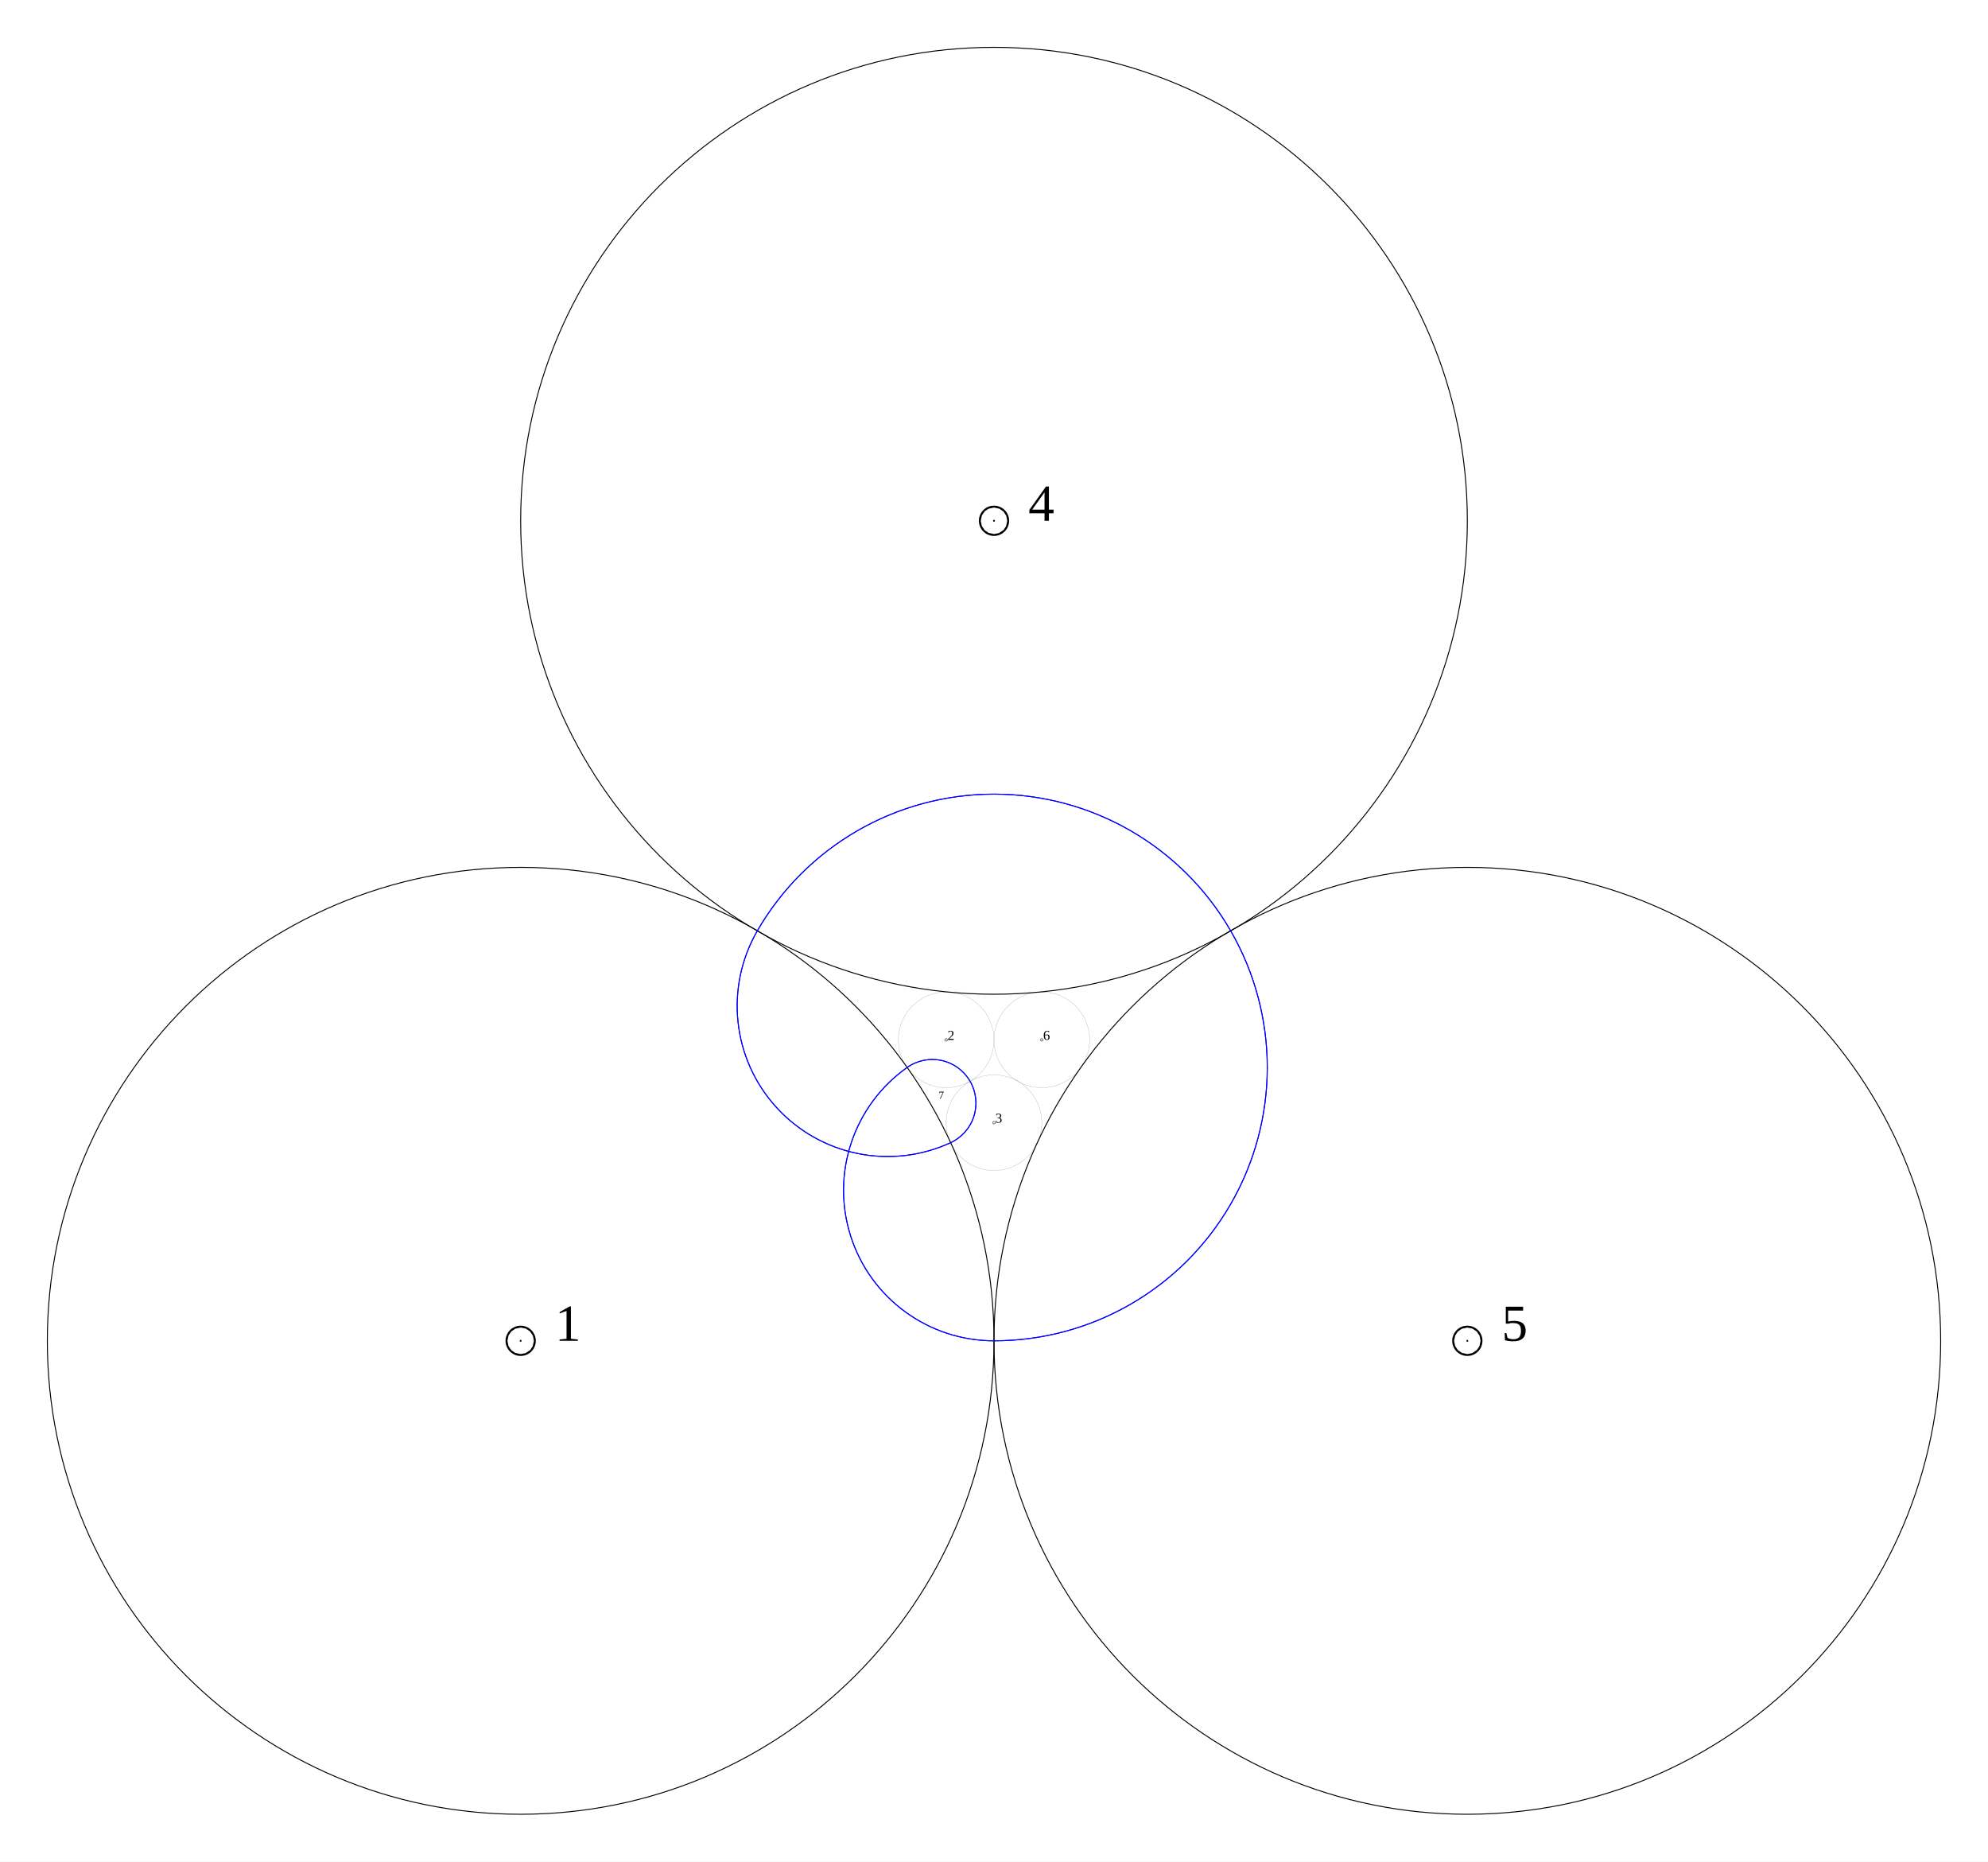
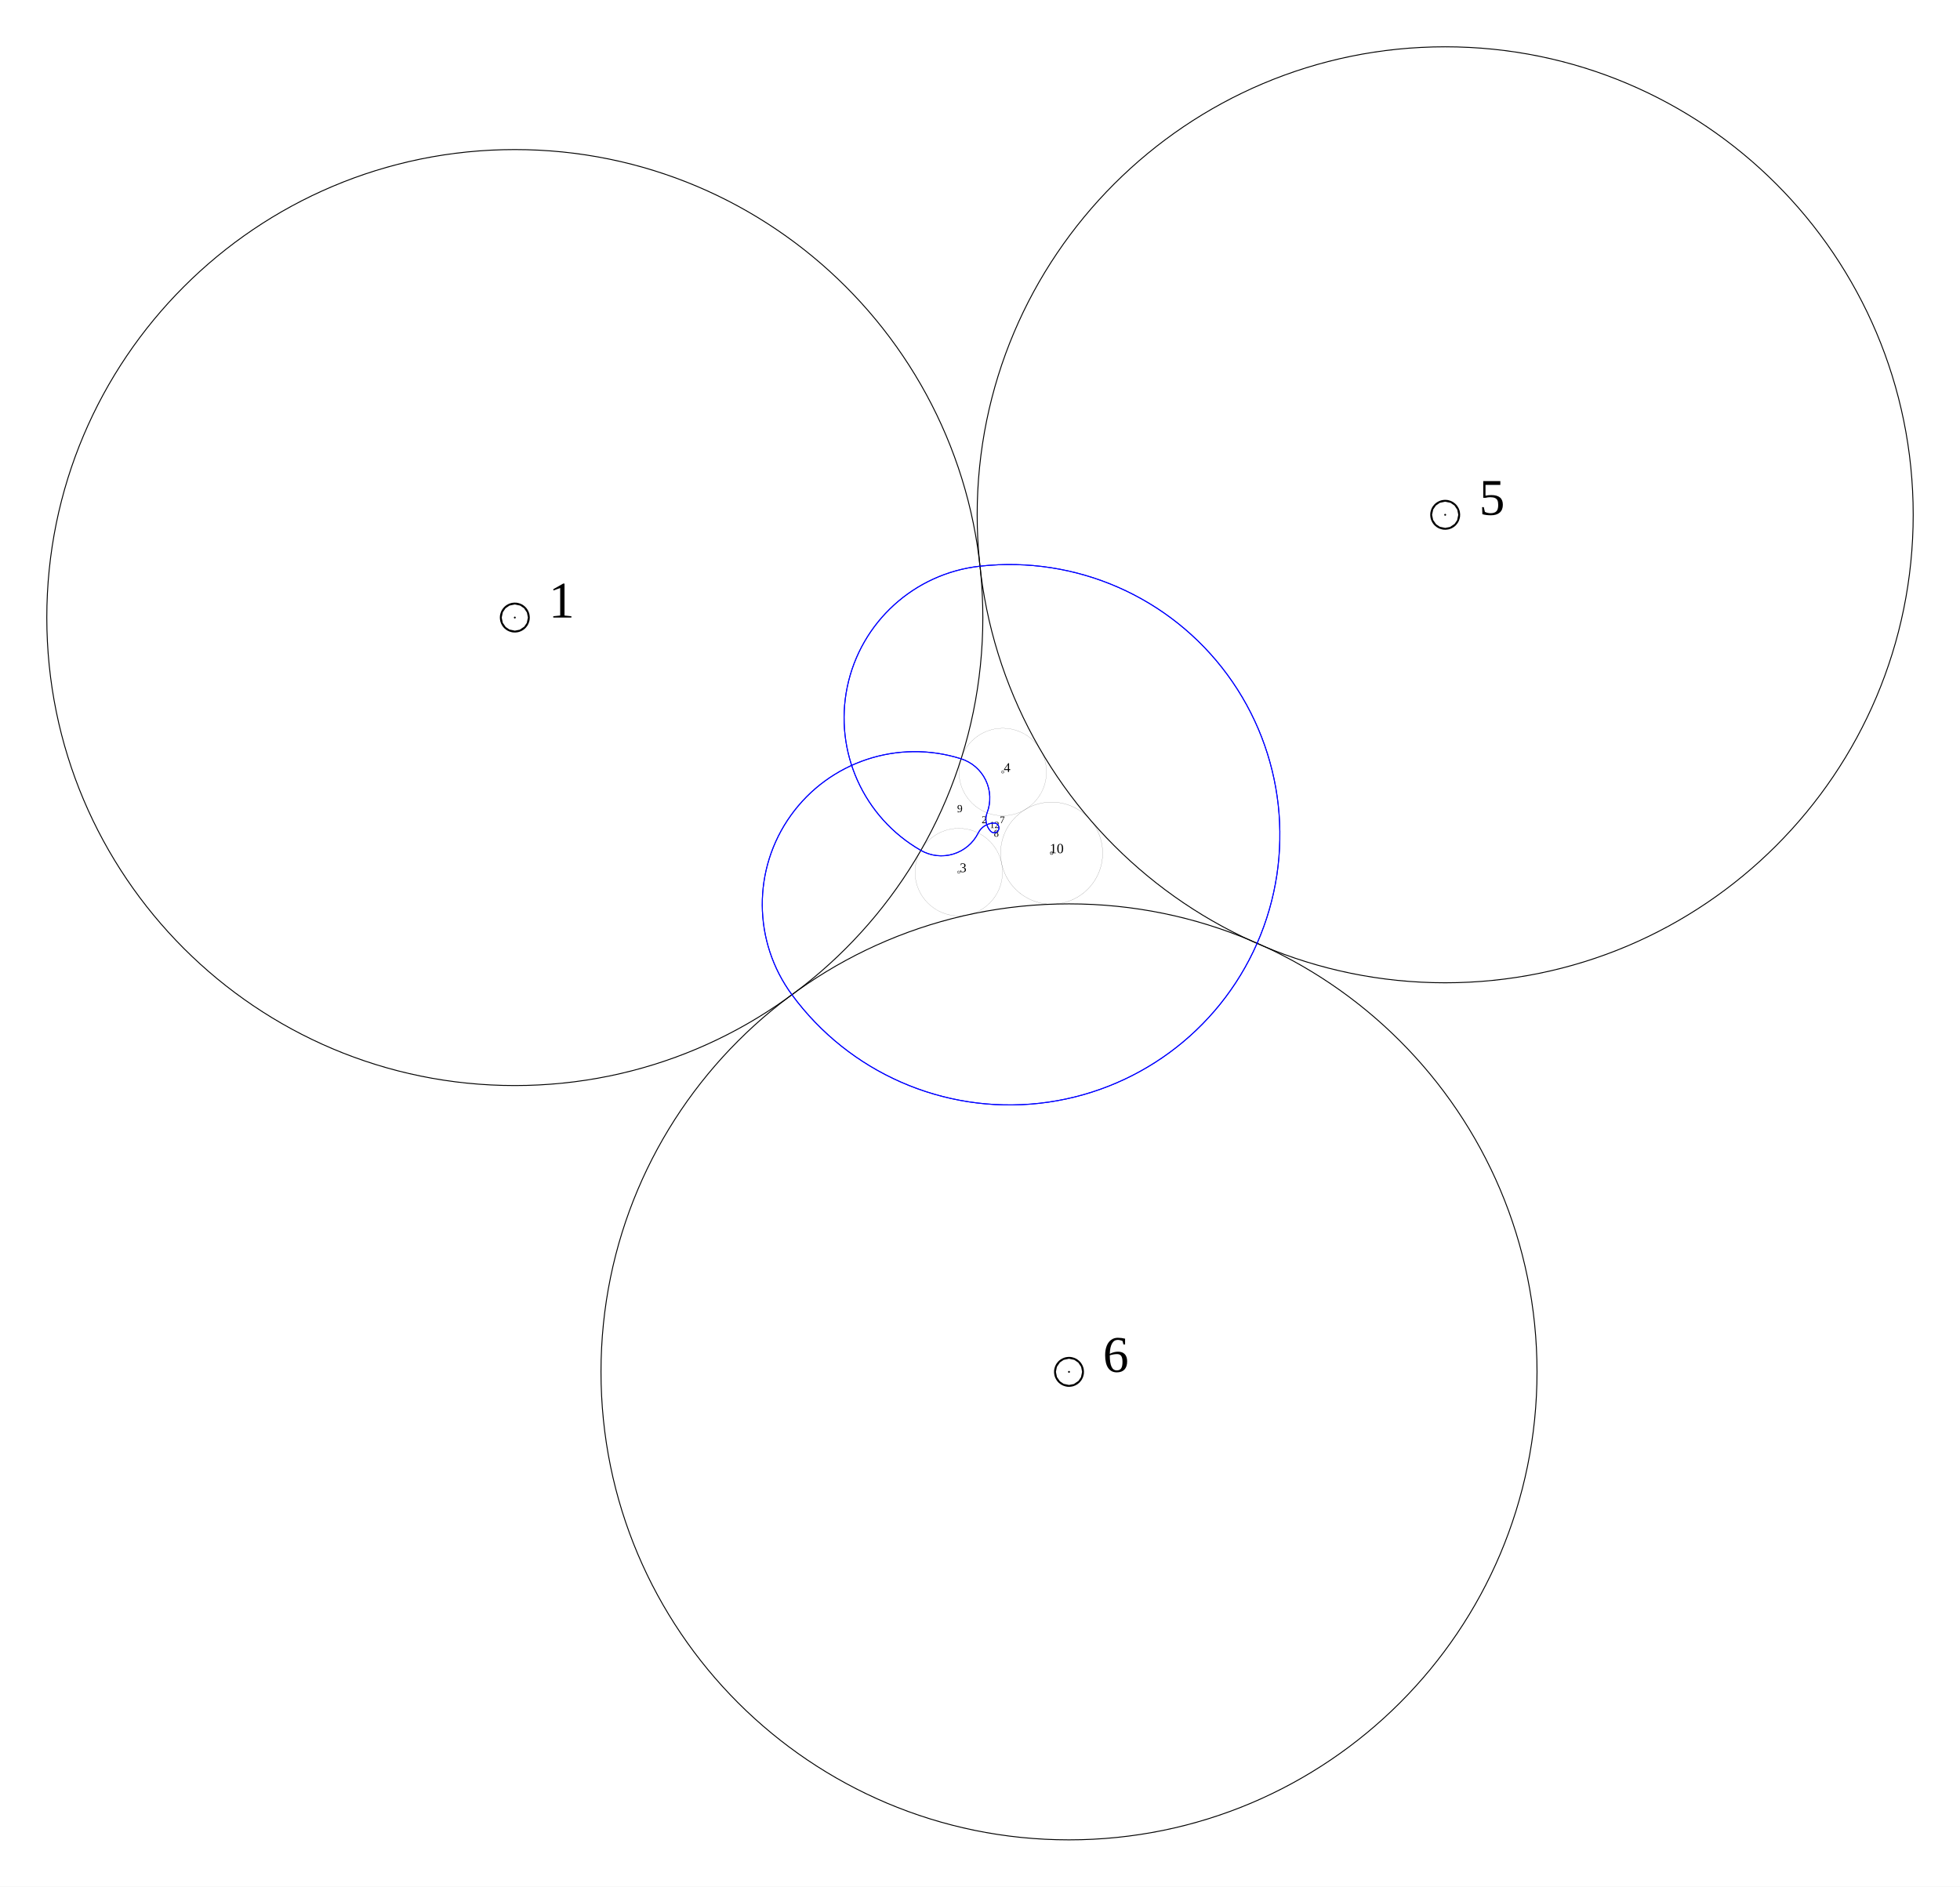
- <svg xmlns="http://www.w3.org/2000/svg" baseProfile="full" height="1966.025" version="1.1" viewBox="0,0,2100.0,1966.025" width="2100.0">
+ <svg xmlns="http://www.w3.org/2000/svg" baseProfile="full" height="2015.688" version="1.1" viewBox="0,0,2093.954,2015.688" width="2093.954">
  <defs />
-   <rect fill="white" height="1966.025" width="2100.0" x="0" y="0" />
-   <circle cx="1050" cy="550" fill="none" r="500" stroke="black" stroke-width="1" />
-   <circle cx="1050" cy="550" fill="black" r="1" stroke="black" stroke-width="30" />
-   <text fill="black" font-size="55px" text-anchor="middle" x="1100" y="550">4</text>
-   <circle cx="1550" cy="1416.025" fill="none" r="500" stroke="black" stroke-width="1" />
-   <circle cx="1550" cy="1416.025" fill="black" r="1" stroke="black" stroke-width="30" />
-   <text fill="black" font-size="55px" text-anchor="middle" x="1600" y="1416.025">5</text>
-   <circle cx="550.0" cy="1416.025" fill="none" r="500" stroke="black" stroke-width="1" />
-   <circle cx="550.0" cy="1416.025" fill="black" r="1" stroke="black" stroke-width="30" />
-   <text fill="black" font-size="55px" text-anchor="middle" x="600.0" y="1416.025">1</text>
-   <circle cx="999.49" cy="1098.188" fill="none" r="50.51" stroke="black" stroke-width="0.101" />
-   <circle cx="999.49" cy="1098.188" fill="black" r="0.101" stroke="black" stroke-width="3.031" />
-   <text fill="black" font-size="14.546px" text-anchor="middle" x="1004.541" y="1098.188">2</text>
-   <circle cx="1050" cy="1185.674" fill="none" r="50.51" stroke="black" stroke-width="0.101" />
-   <circle cx="1050" cy="1185.674" fill="black" r="0.101" stroke="black" stroke-width="3.031" />
-   <text fill="black" font-size="14.546px" text-anchor="middle" x="1055.051" y="1185.674">3</text>
-   <circle cx="1100.51" cy="1098.188" fill="none" r="50.51" stroke="black" stroke-width="0.101" />
-   <circle cx="1100.51" cy="1098.188" fill="black" r="0.101" stroke="black" stroke-width="3.031" />
-   <text fill="black" font-size="14.546px" text-anchor="middle" x="1105.561" y="1098.188">6</text>
-   <circle cx="993.2" cy="1160.144" fill="none" r="11.764" stroke="black" stroke-width="0.024" />
-   <circle cx="993.2" cy="1160.144" fill="black" r="0.024" stroke="black" stroke-width="0.706" />
-   <text fill="black" font-size="11.059px" text-anchor="middle" x="994.377" y="1160.144">7</text>
-   <path d="M 1024.745,1141.931 A 46.07 46.07 0 0,0 958.248 1127.35" fill="none" stroke="blue" stroke-width="1" />
-   <path d="M 958.248,1127.35 A 158.919 158.919 0 0,0 1050.0 1416.025" fill="none" stroke="blue" stroke-width="1" />
-   <path d="M 1050.0,1416.025 A 288.675 288.675 0 0,0 1300 983.013" fill="none" stroke="blue" stroke-width="1" />
-   <path d="M 1300,983.013 A 288.675 288.675 0 0,0 800 983.013" fill="none" stroke="blue" stroke-width="1" />
-   <path d="M 800,983.013 A 158.919 158.919 0 0,0 1004.124 1206.81" fill="none" stroke="blue" stroke-width="1" />
-   <path d="M 1004.124,1206.81 A 46.07 46.07 0 0,0 1024.745 1141.931" fill="none" stroke="blue" stroke-width="1" />
-   <path d="M 1300,983.013 A 288.675 288.675 0 0,1 1050.0 1416.025" fill="none" stroke="blue" stroke-width="1" />
-   <path d="M 1050.0,1416.025 A 158.919 158.919 0 0,1 958.248 1127.35" fill="none" stroke="blue" stroke-width="1" />
-   <path d="M 958.248,1127.35 A 46.07 46.07 0 0,1 1024.745 1141.931" fill="none" stroke="blue" stroke-width="1" />
-   <path d="M 1024.745,1141.931 A 46.07 46.07 0 0,1 1004.124 1206.81" fill="none" stroke="blue" stroke-width="1" />
-   <path d="M 1004.124,1206.81 A 158.919 158.919 0 0,1 800 983.013" fill="none" stroke="blue" stroke-width="1" />
-   <path d="M 800,983.013 A 288.675 288.675 0 0,1 1300 983.013" fill="none" stroke="blue" stroke-width="1" />
+   <rect fill="white" height="2015.688" width="2093.954" x="0" y="0" />
+   <circle cx="1543.954" cy="550.0" fill="none" r="500" stroke="black" stroke-width="1" />
+   <circle cx="1543.954" cy="550.0" fill="black" r="1" stroke="black" stroke-width="30" />
+   <text fill="black" font-size="55px" text-anchor="middle" x="1593.954" y="550.0">5</text>
+   <circle cx="1142.065" cy="1465.688" fill="none" r="500" stroke="black" stroke-width="1" />
+   <circle cx="1142.065" cy="1465.688" fill="black" r="1" stroke="black" stroke-width="30" />
+   <text fill="black" font-size="55px" text-anchor="middle" x="1192.065" y="1465.688">6</text>
+   <circle cx="550" cy="659.798" fill="none" r="500" stroke="black" stroke-width="1" />
+   <circle cx="550" cy="659.798" fill="black" r="1" stroke="black" stroke-width="30" />
+   <text fill="black" font-size="55px" text-anchor="middle" x="600" y="659.798">1</text>
+   <circle cx="1050.339" cy="879.393" fill="none" r="11.753" stroke="black" stroke-width="0.024" />
+   <circle cx="1050.339" cy="879.393" fill="black" r="0.024" stroke="black" stroke-width="0.705" />
+   <text fill="black" font-size="11.058px" text-anchor="middle" x="1051.514" y="879.393">2</text>
+   <circle cx="1024.298" cy="931.776" fill="none" r="46.746" stroke="black" stroke-width="0.093" />
+   <circle cx="1024.298" cy="931.776" fill="black" r="0.093" stroke="black" stroke-width="2.805" />
+   <text fill="black" font-size="14.207px" text-anchor="middle" x="1028.973" y="931.776">3</text>
+   <circle cx="1071.265" cy="824.765" fill="none" r="46.746" stroke="black" stroke-width="0.093" />
+   <circle cx="1071.265" cy="824.765" fill="black" r="0.093" stroke="black" stroke-width="2.805" />
+   <text fill="black" font-size="14.207px" text-anchor="middle" x="1075.939" y="824.765">4</text>
+   <circle cx="1069.989" cy="879.393" fill="none" r="7.897" stroke="black" stroke-width="0.016" />
+   <circle cx="1069.989" cy="879.393" fill="black" r="0.016" stroke="black" stroke-width="0.474" />
+   <text fill="black" font-size="10.711px" text-anchor="middle" x="1070.779" y="879.393">7</text>
+   <circle cx="1063.642" cy="893.856" fill="none" r="7.897" stroke="black" stroke-width="0.016" />
+   <circle cx="1063.642" cy="893.856" fill="black" r="0.016" stroke="black" stroke-width="0.474" />
+   <text fill="black" font-size="10.711px" text-anchor="middle" x="1064.431" y="893.856">8</text>
+   <circle cx="1023.71" cy="867.706" fill="none" r="17.327" stroke="black" stroke-width="0.035" />
+   <circle cx="1023.71" cy="867.706" fill="black" r="0.035" stroke="black" stroke-width="1.04" />
+   <text fill="black" font-size="11.559px" text-anchor="middle" x="1025.443" y="867.706">9</text>
+   <circle cx="1123.492" cy="911.5" fill="none" r="54.5" stroke="black" stroke-width="0.109" />
+   <circle cx="1123.492" cy="911.5" fill="black" r="0.109" stroke="black" stroke-width="3.27" />
+   <text fill="black" font-size="14.905px" text-anchor="middle" x="1128.942" y="911.5">10</text>
+   <circle cx="1062.362" cy="884.67" fill="none" r="1.377" stroke="black" stroke-width="0.003" />
+   <circle cx="1062.362" cy="884.67" fill="black" r="0.003" stroke="black" stroke-width="0.083" />
+   <text fill="black" font-size="10.124px" text-anchor="middle" x="1062.5" y="884.67">12</text>
+   <path d="M 983.746,908.523 A 163.112 163.112 0 0,1 1046.977 604.899" fill="none" stroke="blue" stroke-width="1" />
+   <path d="M 1046.977,604.899 A 288.675 288.675 0 0,1 1343.009 1007.844" fill="none" stroke="blue" stroke-width="1" />
+   <path d="M 1343.009,1007.844 A 288.675 288.675 0 0,1 846.032 1062.743" fill="none" stroke="blue" stroke-width="1" />
+   <path d="M 846.032,1062.743 A 163.112 163.112 0 0,1 1026.697 810.66" fill="none" stroke="blue" stroke-width="1" />
+   <path d="M 1026.697,810.66 A 44.052 44.052 0 0,1 1054.543 868.418" fill="none" stroke="blue" stroke-width="1" />
+   <path d="M 1054.543,868.418 A 18.968 18.968 0 0,0 1058.295 888.044" fill="none" stroke="blue" stroke-width="1" />
+   <path d="M 1058.295,888.044 A 5.158 5.158 0 0,0 1066.816 886.625" fill="none" stroke="blue" stroke-width="1" />
+   <path d="M 1066.816,886.625 A 5.158 5.158 0 0,0 1062.092 879.393" fill="none" stroke="blue" stroke-width="1" />
+   <path d="M 1062.092,879.393 A 18.968 18.968 0 0,0 1045.107 889.918" fill="none" stroke="blue" stroke-width="1" />
+   <path d="M 1045.107,889.918 A 44.052 44.052 0 0,1 983.746 908.523" fill="none" stroke="blue" stroke-width="1" />
+   <path d="M 1343.009,1007.844 A 288.675 288.675 0 0,0 1046.977 604.899" fill="none" stroke="blue" stroke-width="1" />
+   <path d="M 1046.977,604.899 A 163.112 163.112 0 0,0 983.746 908.523" fill="none" stroke="blue" stroke-width="1" />
+   <path d="M 983.746,908.523 A 44.052 44.052 0 0,0 1045.107 889.918" fill="none" stroke="blue" stroke-width="1" />
+   <path d="M 1045.107,889.918 A 18.968 18.968 0 0,1 1062.092 879.393" fill="none" stroke="blue" stroke-width="1" />
+   <path d="M 1062.092,879.393 A 5.158 5.158 0 0,1 1066.816 886.625" fill="none" stroke="blue" stroke-width="1" />
+   <path d="M 1066.816,886.625 A 5.158 5.158 0 0,1 1058.295 888.044" fill="none" stroke="blue" stroke-width="1" />
+   <path d="M 1058.295,888.044 A 18.968 18.968 0 0,1 1054.543 868.418" fill="none" stroke="blue" stroke-width="1" />
+   <path d="M 1054.543,868.418 A 44.052 44.052 0 0,0 1026.697 810.66" fill="none" stroke="blue" stroke-width="1" />
+   <path d="M 1026.697,810.66 A 163.112 163.112 0 0,0 846.032 1062.743" fill="none" stroke="blue" stroke-width="1" />
+   <path d="M 846.032,1062.743 A 288.675 288.675 0 0,0 1343.009 1007.844" fill="none" stroke="blue" stroke-width="1" />
</svg>
